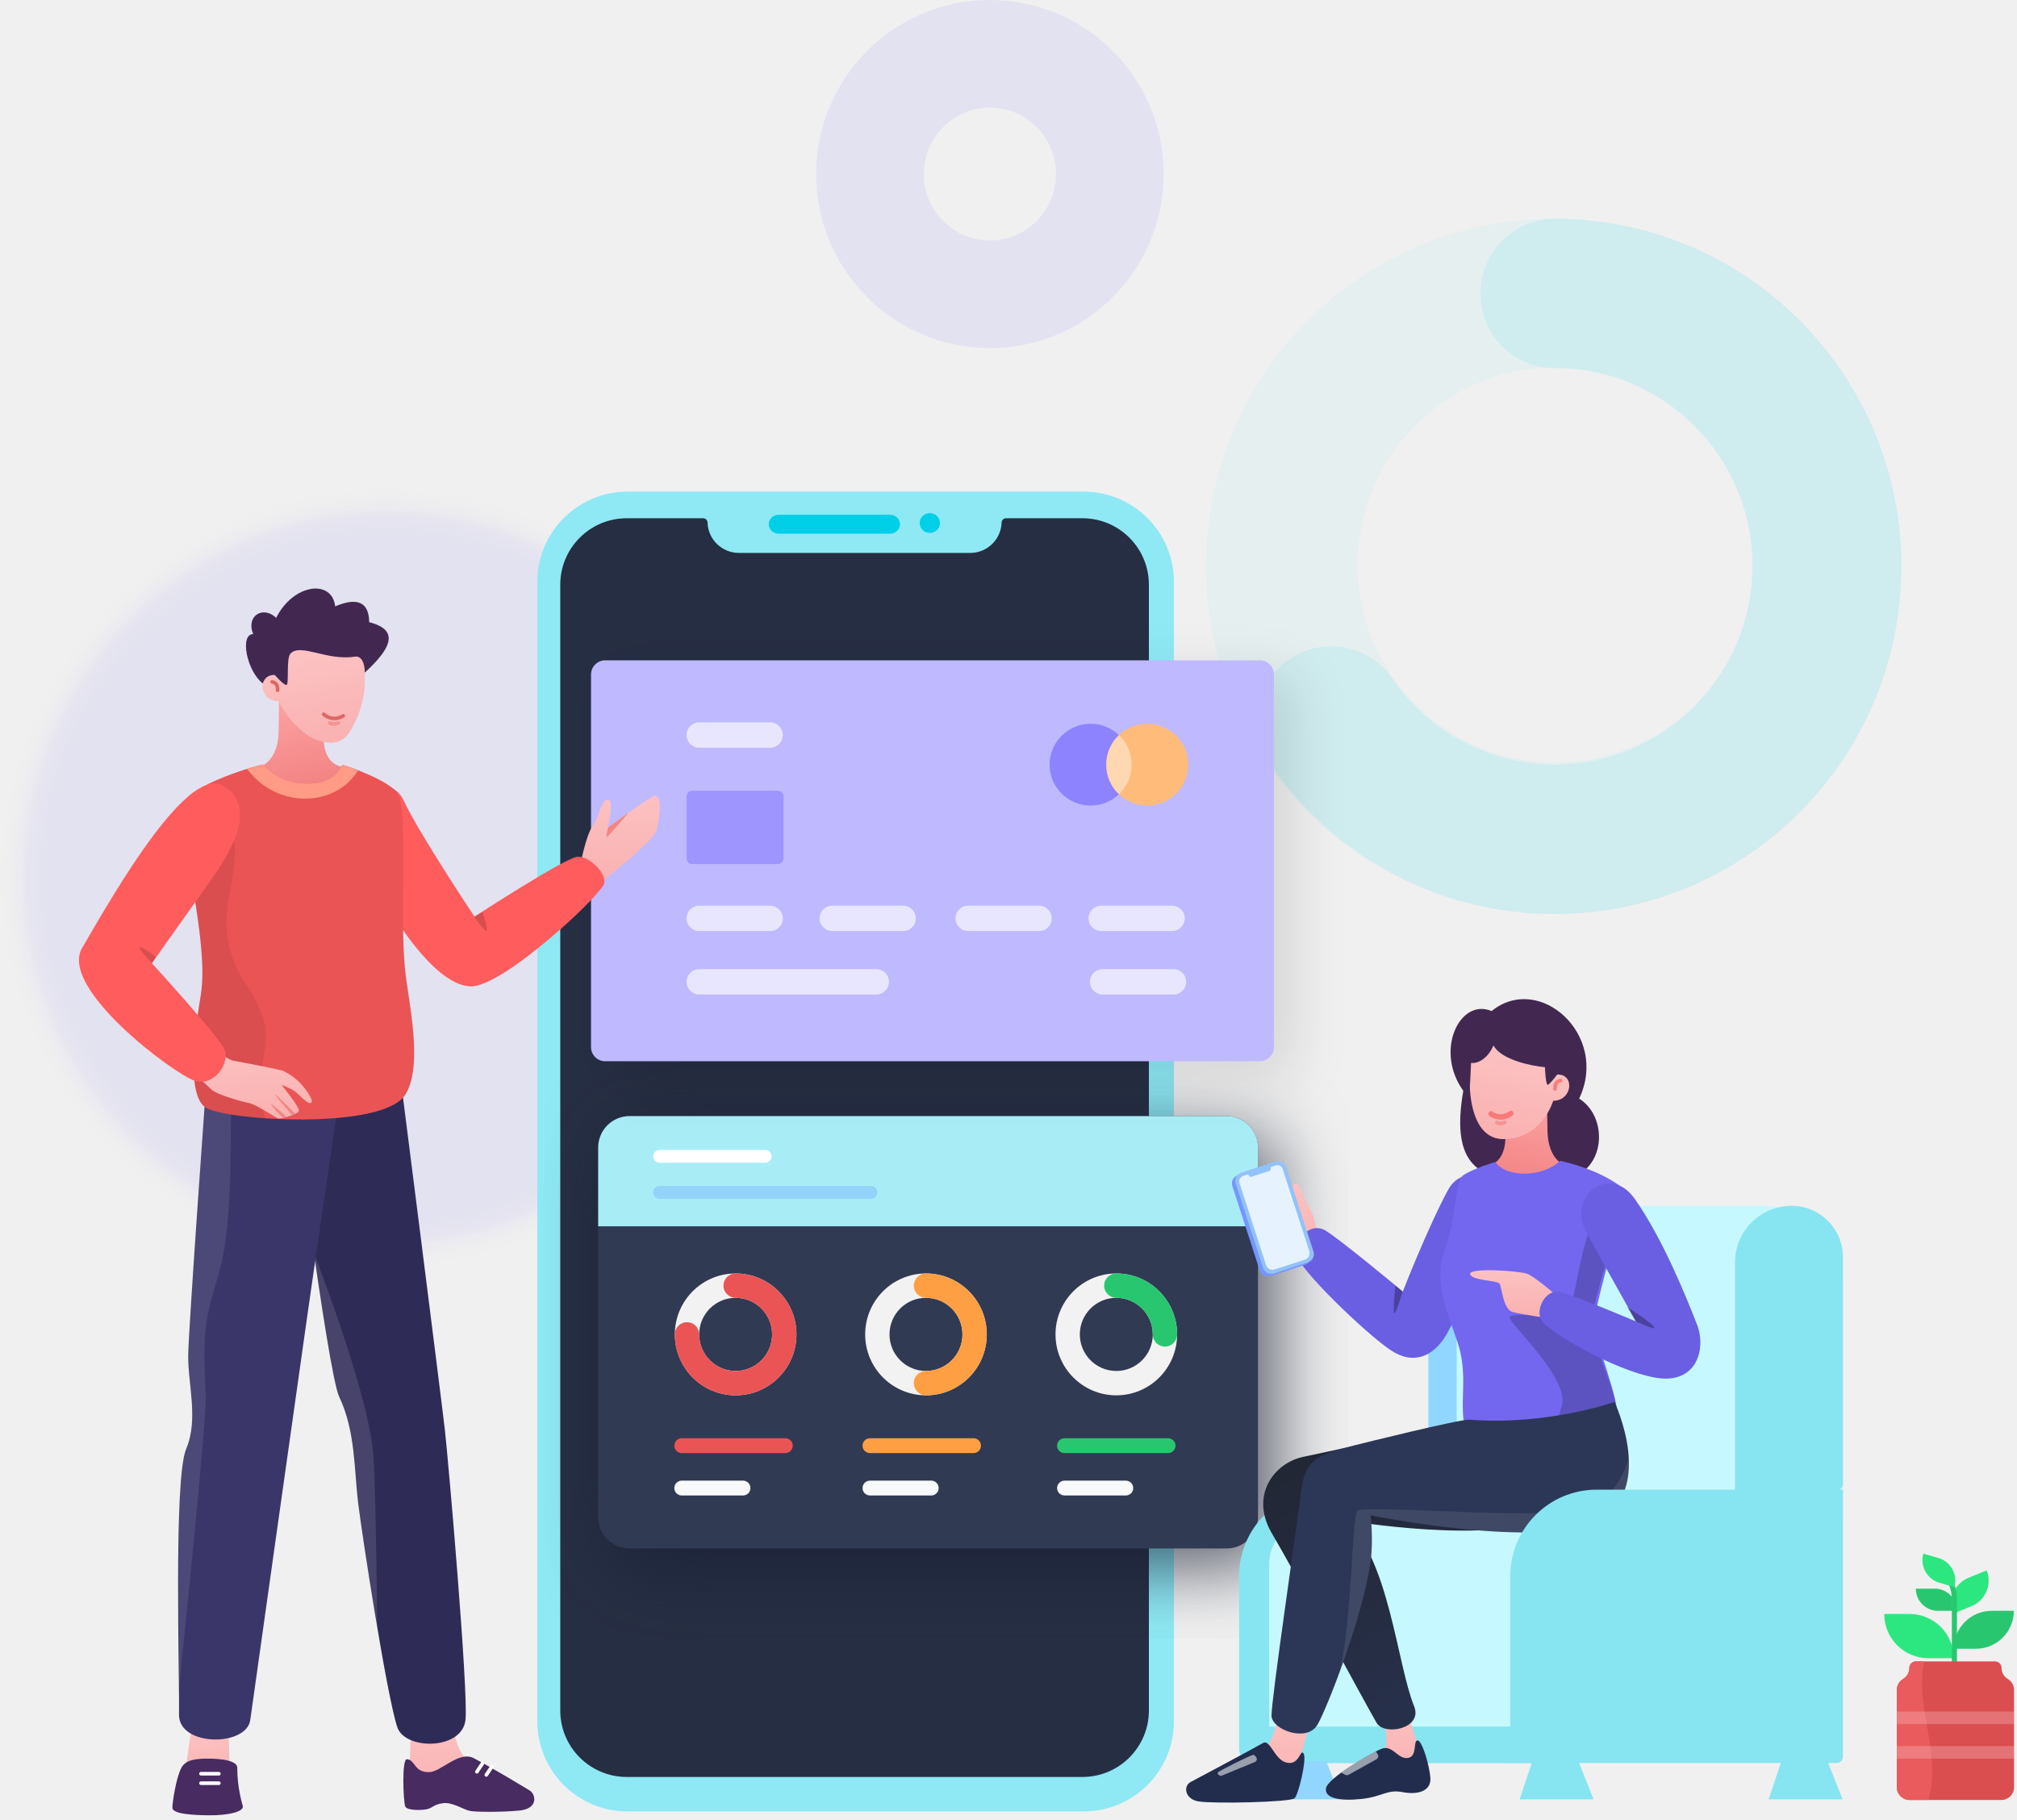
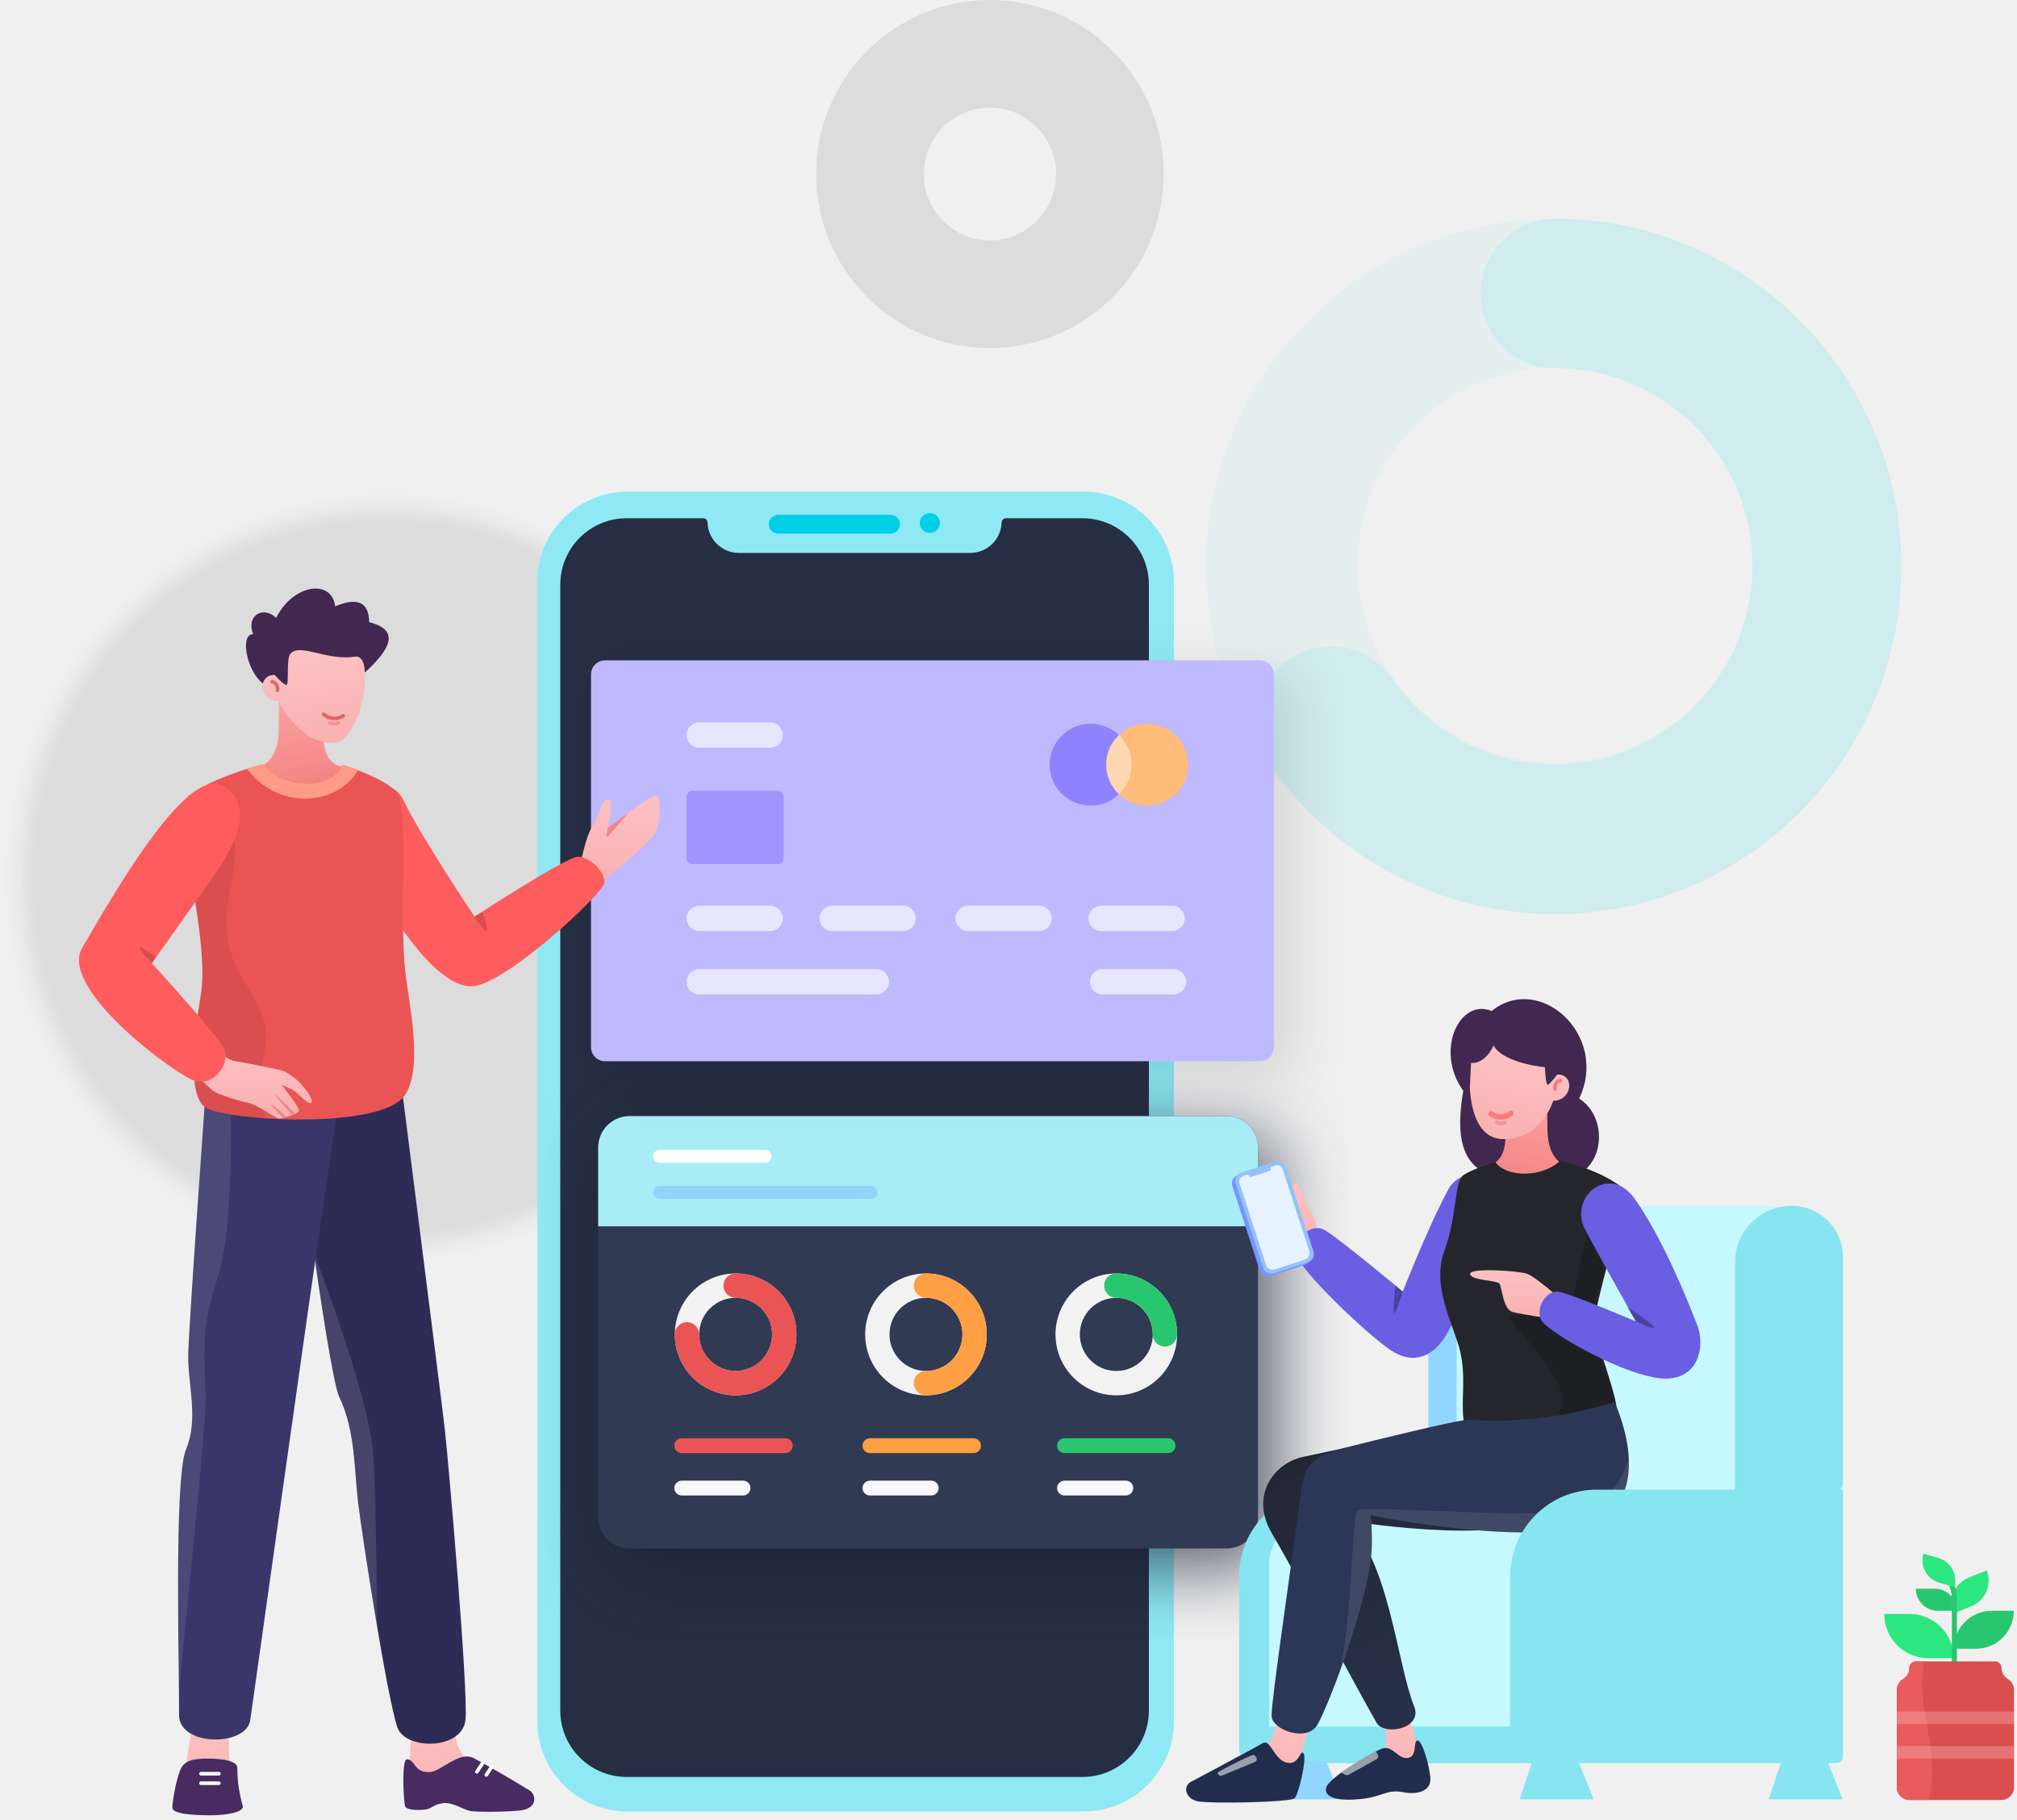
<svg xmlns="http://www.w3.org/2000/svg" width="562" height="507" viewBox="0 0 562 507" fill="none">
  <g id="Illustration">
    <g id="Shape">
      <g id="Oval" opacity="0.1" filter="url(#filter0_f)">
-         <ellipse cx="107.745" cy="244.5" rx="101.745" ry="102.5" fill="#7367F0" />
+         <ellipse cx="107.745" cy="244.5" rx="101.745" ry="102.5" fill="#25262B" />
      </g>
      <path id="Oval_2" opacity="0.05" fill-rule="evenodd" clip-rule="evenodd" d="M336.032 157.826C336.032 104.326 379.404 60.956 432.906 60.956C486.408 60.956 529.78 104.326 529.78 157.826C529.78 211.326 486.408 254.696 432.906 254.696C379.404 254.696 336.032 211.326 336.032 157.826ZM488.389 157.386C488.389 126.988 463.745 102.346 433.347 102.346C402.948 102.346 378.304 126.988 378.304 157.386C378.304 187.784 402.948 212.426 433.347 212.426C463.745 212.426 488.389 187.784 488.389 157.386Z" fill="#00CFE8" />
-       <ellipse id="Oval_3" opacity="0.1" cx="275.822" cy="48.5" rx="33.416" ry="33.5" stroke="#7367F0" stroke-width="30" />
+       <ellipse id="Oval_3" opacity="0.1" cx="275.822" cy="48.5" rx="33.416" ry="33.5" stroke="#25262B" stroke-width="30" />
      <path id="Path" opacity="0.1" d="M433.272 60.956C486.572 60.956 529.78 104.326 529.78 157.826C529.78 211.326 486.572 254.696 433.272 254.696C401.162 254.696 371.688 238.816 353.798 212.796C347.287 203.326 349.657 190.352 359.091 183.817C368.431 177.348 381.193 179.615 387.764 188.849L387.961 189.131C398.182 203.997 414.951 213.032 433.272 213.032C463.647 213.032 488.271 188.315 488.271 157.826C488.271 127.642 464.137 103.116 434.181 102.628L433.272 102.621C421.809 102.621 412.517 93.294 412.517 81.789C412.517 70.283 421.809 60.956 433.272 60.956Z" fill="#00CFE8" />
    </g>
    <g id="Mobile Banking App">
      <g id="Phone3">
        <path id="Rectangle" fill-rule="evenodd" clip-rule="evenodd" d="M149.71 162.137C149.71 148.254 160.964 137 174.847 137H301.957C315.84 137 327.094 148.254 327.094 162.137V479.625C327.094 493.508 315.84 504.762 301.957 504.762H174.847C160.964 504.762 149.71 493.508 149.71 479.625V162.137Z" fill="#8EE9F4" />
        <g id="Group 48">
          <path id="Rectangle_2" fill-rule="evenodd" clip-rule="evenodd" d="M156.107 162.933C156.107 152.703 164.4 144.411 174.629 144.411H195.926C196.585 144.411 197.124 144.935 197.144 145.594V145.594C197.28 150.315 201.147 154.072 205.87 154.072H270.352C275.075 154.072 278.942 150.315 279.079 145.594V145.594C279.098 144.935 279.637 144.411 280.297 144.411H301.593C311.822 144.411 320.115 152.703 320.115 162.933V476.634C320.115 486.863 311.822 495.156 301.593 495.156H174.629C164.4 495.156 156.107 486.863 156.107 476.634V162.933Z" fill="#262E43" />
          <mask id="mask0" mask-type="alpha" maskUnits="userSpaceOnUse" x="156" y="144" width="165" height="352">
            <path id="Rectangle_3" fill-rule="evenodd" clip-rule="evenodd" d="M156.107 162.933C156.107 152.703 164.4 144.411 174.629 144.411H195.926C196.585 144.411 197.124 144.935 197.144 145.594V145.594C197.28 150.315 201.147 154.072 205.87 154.072H270.352C275.075 154.072 278.942 150.315 279.079 145.594V145.594C279.098 144.935 279.637 144.411 280.297 144.411H301.593C311.822 144.411 320.115 152.703 320.115 162.933V476.634C320.115 486.863 311.822 495.156 301.593 495.156H174.629C164.4 495.156 156.107 486.863 156.107 476.634V162.933Z" fill="white" />
          </mask>
          <g mask="url(#mask0)">
            <ellipse id="Oval_4" cx="218.287" cy="357.888" rx="14.067" ry="14.053" fill="#E97EFF" fill-opacity="0.549" />
            <path id="Rectangle_4" fill-rule="evenodd" clip-rule="evenodd" d="M176.086 209.239C176.086 206.692 178.15 204.628 180.697 204.628H296.76C299.307 204.628 301.371 206.692 301.371 209.239V209.239C301.371 211.785 299.307 213.85 296.76 213.85H180.697C178.15 213.85 176.086 211.785 176.086 209.239V209.239Z" fill="#E97EFF" fill-opacity="0.549" />
          </g>
        </g>
        <path id="Path_2" d="M248.017 143.438C249.534 143.438 250.764 144.618 250.764 146.073C250.764 147.496 249.588 148.656 248.118 148.706L248.017 148.708H216.95C215.432 148.708 214.202 147.529 214.202 146.073C214.202 144.65 215.378 143.491 216.849 143.44L216.95 143.438H248.017Z" fill="#00CFE8" />
        <path id="Path_3" d="M259.151 142.999C260.669 142.999 261.899 144.228 261.899 145.744C261.899 147.226 260.723 148.434 259.252 148.487L259.151 148.489H259.007C257.49 148.489 256.26 147.26 256.26 145.744C256.26 144.262 257.436 143.054 258.907 143.001L259.007 142.999H259.151Z" fill="#00CFE8" />
      </g>
      <g id="BoardPieChart">
        <g id="Rectangle_5" filter="url(#filter1_d)">
          <path fill-rule="evenodd" clip-rule="evenodd" d="M166.672 319.757C166.672 314.921 170.592 311 175.429 311H341.763C346.6 311 350.52 314.921 350.52 319.757V422.729C350.52 427.565 346.6 431.486 341.763 431.486H175.429C170.592 431.486 166.672 427.565 166.672 422.729V319.757Z" fill="#313A53" />
        </g>
        <mask id="mask1" mask-type="alpha" maskUnits="userSpaceOnUse" x="166" y="311" width="185" height="121">
          <path id="Rectangle_6" fill-rule="evenodd" clip-rule="evenodd" d="M166.672 319.757C166.672 314.921 170.592 311 175.429 311H341.763C346.6 311 350.52 314.921 350.52 319.757V422.729C350.52 427.565 346.6 431.486 341.763 431.486H175.429C170.592 431.486 166.672 427.565 166.672 422.729V319.757Z" fill="white" />
        </mask>
        <g mask="url(#mask1)">
          <path id="Rectangle_7" fill-rule="evenodd" clip-rule="evenodd" d="M162.547 306.275H355.234V341.712H162.547L162.547 306.275Z" fill="#A8EDF6" />
          <path id="Rectangle_8" opacity="0.366" fill-rule="evenodd" clip-rule="evenodd" d="M181.992 332.262C181.992 331.284 182.785 330.49 183.764 330.49H242.682C243.66 330.49 244.453 331.284 244.453 332.262V332.262C244.453 333.241 243.66 334.034 242.682 334.034H183.764C182.785 334.034 181.992 333.241 181.992 332.262V332.262Z" fill="#6FA3FF" />
          <rect id="Rectangle_9" x="181.992" y="320.45" width="32.998" height="3.544" rx="1.772" fill="white" />
          <rect id="Rectangle_10" x="187.885" y="400.774" width="32.998" height="4.134" rx="2.067" fill="#EA5455" />
          <path id="Rectangle_11" fill-rule="evenodd" clip-rule="evenodd" d="M187.885 414.653C187.885 413.512 188.81 412.586 189.952 412.586H207.031C208.173 412.586 209.098 413.512 209.098 414.653V414.653C209.098 415.795 208.173 416.72 207.031 416.72H189.952C188.81 416.72 187.885 415.795 187.885 414.653V414.653Z" fill="#F8F9FA" />
          <rect id="Rectangle_12" x="240.329" y="400.774" width="32.998" height="4.134" rx="2.067" fill="#FF9F43" />
          <path id="Rectangle_13" fill-rule="evenodd" clip-rule="evenodd" d="M240.329 414.653C240.329 413.512 241.255 412.586 242.396 412.586H259.475C260.617 412.586 261.542 413.512 261.542 414.653V414.653C261.542 415.795 260.617 416.72 259.475 416.72H242.396C241.255 416.72 240.329 415.795 240.329 414.653V414.653Z" fill="#F8F9FA" />
          <rect id="Rectangle_14" x="294.541" y="400.774" width="32.998" height="4.134" rx="2.067" fill="#28C76F" />
          <path id="Rectangle_15" fill-rule="evenodd" clip-rule="evenodd" d="M294.541 414.653C294.541 413.512 295.467 412.586 296.608 412.586H313.687C314.829 412.586 315.754 413.512 315.754 414.653V414.653C315.754 415.795 314.829 416.72 313.687 416.72H296.608C295.467 416.72 294.541 415.795 294.541 414.653V414.653Z" fill="#F8F9FA" />
          <g id="Group 3">
            <path id="Oval_5" fill-rule="evenodd" clip-rule="evenodd" d="M311.04 388.814C320.396 388.814 327.981 381.211 327.981 371.834C327.981 362.456 320.396 354.853 311.04 354.853C301.683 354.853 294.099 362.456 294.099 371.834C294.099 381.211 301.683 388.814 311.04 388.814ZM311.04 382.022C305.426 382.022 300.875 377.46 300.875 371.834C300.875 366.207 305.426 361.645 311.04 361.645C316.654 361.645 321.204 366.207 321.204 371.834C321.204 377.46 316.654 382.022 311.04 382.022Z" fill="#F2F2F2" />
            <path id="Path_4" fill-rule="evenodd" clip-rule="evenodd" d="M327.981 371.834C327.981 362.456 320.396 354.853 311.04 354.853C309.168 354.853 307.651 356.374 307.651 358.249C307.651 360.125 309.168 361.645 311.04 361.645C316.59 361.645 321.101 366.104 321.203 371.642L321.204 371.834C321.204 373.709 322.721 375.23 324.593 375.23C326.464 375.23 327.981 373.709 327.981 371.834Z" fill="#28C76F" />
          </g>
          <g id="Group 4">
            <path id="Oval_6" fill-rule="evenodd" clip-rule="evenodd" d="M258.007 388.814C267.363 388.814 274.948 381.211 274.948 371.834C274.948 362.456 267.363 354.853 258.007 354.853C248.65 354.853 241.065 362.456 241.065 371.834C241.065 381.211 248.65 388.814 258.007 388.814ZM258.007 382.022C252.393 382.022 247.842 377.46 247.842 371.834C247.842 366.207 252.393 361.645 258.007 361.645C263.62 361.645 268.171 366.207 268.171 371.834C268.171 377.46 263.62 382.022 258.007 382.022Z" fill="#F2F2F2" />
            <path id="Path_5" d="M258.006 388.814C267.363 388.814 274.948 381.211 274.948 371.834C274.948 362.456 267.363 354.853 258.006 354.853C256.135 354.853 254.618 356.374 254.618 358.249C254.618 360.125 256.135 361.645 258.006 361.645C263.62 361.645 268.171 366.207 268.171 371.834C268.171 377.396 263.723 381.918 258.197 382.02L258.006 382.022C256.135 382.022 254.618 383.542 254.618 385.418C254.618 387.293 256.135 388.814 258.006 388.814Z" fill="#FF9F43" />
          </g>
          <g id="Group 6">
            <path id="Oval_7" fill-rule="evenodd" clip-rule="evenodd" d="M204.973 388.814C214.33 388.814 221.915 381.211 221.915 371.834C221.915 362.456 214.33 354.853 204.973 354.853C195.617 354.853 188.032 362.456 188.032 371.834C188.032 381.211 195.617 388.814 204.973 388.814ZM204.973 382.022C199.36 382.022 194.809 377.46 194.809 371.834C194.809 366.207 199.36 361.645 204.973 361.645C210.587 361.645 215.138 366.207 215.138 371.834C215.138 377.46 210.587 382.022 204.973 382.022Z" fill="#F2F2F2" />
            <path id="Path_6" fill-rule="evenodd" clip-rule="evenodd" d="M188.032 371.834C188.032 381.211 195.617 388.814 204.973 388.814C214.33 388.814 221.915 381.211 221.915 371.834C221.915 362.456 214.33 354.853 204.973 354.853C203.102 354.853 201.585 356.374 201.585 358.249C201.585 360.125 203.102 361.645 204.973 361.645C210.587 361.645 215.138 366.207 215.138 371.834C215.138 377.46 210.587 382.022 204.973 382.022C199.36 382.022 194.809 377.46 194.809 371.834C194.809 369.958 193.292 368.437 191.42 368.437C189.549 368.437 188.032 369.958 188.032 371.834Z" fill="#EA5455" />
          </g>
        </g>
      </g>
      <g id="VisaCard2">
        <g id="Rectangle_16" filter="url(#filter2_d)">
          <path fill-rule="evenodd" clip-rule="evenodd" d="M168.62 184H351.014C353.192 184 354.958 185.771 354.958 187.955V291.769C354.958 293.953 353.192 295.723 351.014 295.723H168.62C166.442 295.723 164.677 293.953 164.677 291.769V187.955C164.677 185.771 166.442 184 168.62 184Z" fill="#BFB9FF" />
        </g>
        <g id="Group 46">
          <g id="Group 45">
            <g id="Group 43">
              <ellipse id="Oval_8" cx="303.887" cy="213.077" rx="11.437" ry="11.395" fill="#8E83FF" />
              <ellipse id="Oval Copy 10" cx="319.661" cy="213.077" rx="11.437" ry="11.395" fill="#FFBB7A" />
              <path id="Path_7" fill-rule="evenodd" clip-rule="evenodd" d="M311.67 204.925L311.775 204.827C313.961 206.902 315.323 209.831 315.323 213.077C315.323 216.323 313.961 219.252 311.775 221.327C309.587 219.253 308.225 216.323 308.225 213.077C308.225 209.882 309.544 206.994 311.67 204.925L311.775 204.827L311.67 204.925Z" fill="white" fill-opacity="0.416" />
            </g>
            <path id="Rectangle_17" fill-rule="evenodd" clip-rule="evenodd" d="M192.873 220.346H216.732C217.604 220.346 218.31 221.05 218.31 221.918V239.207C218.31 240.075 217.604 240.779 216.732 240.779H192.873C192.002 240.779 191.296 240.075 191.296 239.207V221.918C191.296 221.05 192.002 220.346 192.873 220.346Z" fill="#9F95FF" />
          </g>
          <g id="Group 44">
            <path id="Rectangle_18" fill-rule="evenodd" clip-rule="evenodd" d="M194.845 252.37H214.563C216.524 252.37 218.113 253.953 218.113 255.906C218.113 257.859 216.524 259.443 214.563 259.443H194.845C192.885 259.443 191.296 257.859 191.296 255.906C191.296 253.953 192.885 252.37 194.845 252.37Z" fill="white" fill-opacity="0.647" />
            <path id="Rectangle_19" fill-rule="evenodd" clip-rule="evenodd" d="M194.845 270.052H244.141C246.101 270.052 247.69 271.635 247.69 273.588C247.69 275.541 246.101 277.125 244.141 277.125H194.845C192.885 277.125 191.296 275.541 191.296 273.588C191.296 271.635 192.885 270.052 194.845 270.052Z" fill="white" fill-opacity="0.647" />
            <path id="Rectangle_20" fill-rule="evenodd" clip-rule="evenodd" d="M307.239 270.052H326.957C328.917 270.052 330.506 271.635 330.506 273.588C330.506 275.541 328.917 277.125 326.957 277.125H307.239C305.279 277.125 303.689 275.541 303.689 273.588C303.689 271.635 305.279 270.052 307.239 270.052Z" fill="white" fill-opacity="0.647" />
            <path id="Rectangle_21" fill-rule="evenodd" clip-rule="evenodd" d="M194.845 201.289H214.563C216.524 201.289 218.113 202.872 218.113 204.825C218.113 206.778 216.524 208.362 214.563 208.362H194.845C192.885 208.362 191.296 206.778 191.296 204.825C191.296 202.872 192.885 201.289 194.845 201.289Z" fill="white" fill-opacity="0.647" />
            <path id="Rectangle Copy 38" fill-rule="evenodd" clip-rule="evenodd" d="M231.915 252.37H251.634C253.594 252.37 255.183 253.953 255.183 255.906C255.183 257.859 253.594 259.443 251.634 259.443H231.915C229.955 259.443 228.366 257.859 228.366 255.906C228.366 253.953 229.955 252.37 231.915 252.37Z" fill="white" fill-opacity="0.647" />
            <path id="Rectangle Copy 39" fill-rule="evenodd" clip-rule="evenodd" d="M269.775 252.37H289.493C291.453 252.37 293.042 253.953 293.042 255.906C293.042 257.859 291.453 259.443 289.493 259.443H269.775C267.815 259.443 266.226 257.859 266.226 255.906C266.226 253.953 267.815 252.37 269.775 252.37Z" fill="white" fill-opacity="0.647" />
            <path id="Rectangle Copy 40" fill-rule="evenodd" clip-rule="evenodd" d="M306.845 252.37H326.563C328.524 252.37 330.113 253.953 330.113 255.906C330.113 257.859 328.524 259.443 326.563 259.443H306.845C304.885 259.443 303.296 257.859 303.296 255.906C303.296 253.953 304.885 252.37 306.845 252.37Z" fill="white" fill-opacity="0.647" />
          </g>
        </g>
      </g>
      <g id="Men1.1">
        <g id="LLeg">
          <path id="Path_8" fill-rule="evenodd" clip-rule="evenodd" d="M126.372 479.69C126.372 479.69 126.236 488.374 131.569 491.458C136.901 494.543 145.162 500.274 145.162 500.274L113.735 501.339L114.631 479.612L126.372 479.69Z" fill="url(#paint0_linear)" />
          <path id="Path_9" fill-rule="evenodd" clip-rule="evenodd" d="M113.405 490.205C115.835 490.456 115.304 493.971 119.713 493.8C122.926 493.675 127.937 487.749 132.059 489.944C138.35 493.294 145.727 497.812 147.536 498.887C149.345 499.963 150.06 504.021 144.715 504.519C139.603 504.995 132.704 504.942 130.976 504.627C129.247 504.312 126.041 502.107 123.461 502.459C120.882 502.812 120.588 503.702 119.147 504.095C117.705 504.489 113.354 504.575 112.903 503.36C112.385 501.966 111.866 490.047 113.405 490.205Z" fill="#482B61" />
          <path id="Path_10" fill-rule="evenodd" clip-rule="evenodd" d="M110.969 295.474C110.969 295.474 122.957 389.573 123.959 398.472C124.961 407.371 130.465 470.679 129.712 479.123C128.944 487.723 112.857 487.769 110.699 481.281C107.745 472.4 100.916 428.014 99.787 418.746C98.658 409.477 99.054 398.716 94.516 389.225C91.266 382.43 80.513 297.886 80.513 297.886L110.969 295.474Z" fill="#2F2B57" />
          <path id="Path_11" opacity="0.591" fill-rule="evenodd" clip-rule="evenodd" d="M103.922 404.214L103.965 404.637C104.422 409.552 104.806 425.834 105.116 453.481L104.426 449.352C102.262 436.258 100.34 423.287 99.787 418.746C98.681 409.67 99.038 399.163 94.793 389.82L94.515 389.225C93.085 386.234 90.201 368.185 87.421 348.911L88.294 351.248C97.578 376.216 102.787 393.871 103.922 404.214Z" fill="white" fill-opacity="0.192" />
          <path id="Path 10" d="M134.382 491.454L132.879 493.704" stroke="white" stroke-linecap="round" />
          <path id="Path 10_2" d="M137.007 492.334L135.504 494.584" stroke="white" stroke-linecap="round" />
        </g>
        <g id="RLeg">
          <path id="Path_12" fill-rule="evenodd" clip-rule="evenodd" d="M53.349 481.682L50.536 500.672L64.13 500.604L63.685 481.329L53.349 481.682Z" fill="url(#paint1_linear)" />
          <path id="Path_13" fill-rule="evenodd" clip-rule="evenodd" d="M48.032 503.745C47.986 502.637 49.018 495.451 50.536 492.605C51.638 490.542 54.08 490.058 57.654 490.044C62.264 490.026 66.117 490.723 66.112 492.605C66.096 498.366 67.556 502.796 67.654 503.302C67.943 504.787 63.819 505.896 58.188 505.839C53.578 505.794 48.102 505.473 48.032 503.745Z" fill="#482B61" />
          <path id="Path_14" fill-rule="evenodd" clip-rule="evenodd" d="M95.56 298.563C95.56 298.563 89.327 340.561 85.554 367.134C81.847 393.245 70.868 471.132 69.733 479.285C68.691 486.77 49.68 486.77 49.88 477.705C50.08 468.64 48.32 412.152 51.86 403.789C55.4 395.425 52.318 385.692 52.447 377.567C52.576 369.442 57.667 299.106 57.667 299.106L95.56 298.563Z" fill="#3A3669" />
          <path id="Path_15" opacity="0.462" fill-rule="evenodd" clip-rule="evenodd" d="M61.462 353.024L61.164 354.105C57.556 367.072 56.31 368.241 57.333 388.923L57.343 389.344C57.379 394.547 54.904 421.474 49.919 470.126L49.897 467.101C49.722 447.254 48.991 411.369 51.77 404.014L51.86 403.789C55.4 395.425 52.318 385.692 52.446 377.567C52.576 369.442 57.667 299.106 57.667 299.106L64.17 299.012L64.236 302.234C64.704 327.396 63.779 344.326 61.462 353.024V353.024Z" fill="white" fill-opacity="0.192" />
          <path id="Path 9" d="M56.007 494.256H60.983" stroke="white" stroke-linecap="round" />
          <path id="Path 9_2" d="M56.007 496.894H60.983" stroke="white" stroke-linecap="round" />
        </g>
        <g id="Head">
          <path id="Path_16" fill-rule="evenodd" clip-rule="evenodd" d="M72.242 213.711C72.242 213.711 77.449 212.483 77.63 203.907C77.811 195.331 77.684 192.404 77.684 192.404L90.029 192.196C90.029 192.196 90.154 201.754 90.155 205.21C90.16 214.495 96.597 213.711 96.597 213.711C96.597 213.711 95.259 221.24 84.866 221.827C76.751 222.287 72.242 213.711 72.242 213.711Z" fill="url(#paint2_linear)" />
          <g id="Head1">
            <path id="Path_17" fill-rule="evenodd" clip-rule="evenodd" d="M76.552 188.069C71.435 187.87 72.269 195.399 77.585 195.389C77.585 195.389 83.297 206.933 92.265 206.963C96.585 206.977 97.996 203.11 99.291 200.395C100.586 197.68 101.536 193.619 101.615 191.132C101.7 188.481 101.711 179.77 101.711 179.77L76.352 179.759L76.552 188.069Z" fill="url(#paint3_linear)" />
            <path id="Path_18" d="M91.906 201.462C92.673 201.885 93.585 201.781 94.292 201.462" stroke="#F49494" stroke-linecap="round" />
            <path id="Path 8" d="M77.349 192.367C77.401 191.159 77.035 190.2 75.81 190.008" stroke="#DE6767" stroke-linecap="round" />
            <path id="Path_19" fill-rule="evenodd" clip-rule="evenodd" d="M76.551 188.069C76.551 188.069 78.904 190.799 79.774 190.874C80.645 190.949 79.653 183.487 80.934 182.128C83.75 179.14 91.107 184.216 98.844 182.976C101.71 182.517 101.659 187.415 101.659 187.415C108.892 180.786 111.514 175.557 102.871 173.373C102.802 167.763 99.591 166.355 93.382 168.957C92.552 161.378 81.824 162.522 76.941 172.164C73.407 168.707 68.439 171.498 70.547 176.699C66.741 176.699 68.724 186.925 73.21 190.439C73.745 188.904 74.723 188.069 76.551 188.069Z" fill="#422851" />
            <path id="Path_20" d="M90.171 199.031C90.171 199.031 92.607 201.335 95.666 199.459" stroke="#DE6767" stroke-linecap="round" />
          </g>
        </g>
        <g id="LArm">
          <g id="Group 3_2">
            <path id="Path_21" fill-rule="evenodd" clip-rule="evenodd" d="M161.671 241.247C161.671 241.247 163.135 233.107 165.072 230.255C167.01 227.403 167.574 222.61 169.402 222.786C171.23 222.963 169.399 230.614 169.399 230.614C169.399 230.614 177.923 224.219 181.79 222.015C185.319 220.006 183.383 230.404 182.831 231.729C181.518 234.885 166.322 246.793 166.322 246.793C166.322 246.793 162.003 241.971 161.671 241.247Z" fill="url(#paint4_linear)" />
            <path id="Path_22" fill-rule="evenodd" clip-rule="evenodd" d="M169.4 230.614C169.4 230.614 168.77 233.231 169.084 233.231C169.399 233.231 175.184 226.405 175.184 226.405L169.4 230.614Z" fill="#F28585" />
          </g>
          <path id="Path_23" fill-rule="evenodd" clip-rule="evenodd" d="M112.464 223.029C116.632 232.068 132.22 255.423 132.22 255.423C132.22 255.423 157.765 238.768 161.016 238.734C164.266 238.699 168.68 243.012 168.402 245.989C168.125 248.966 140.156 275.074 131.186 274.854C117.238 274.512 99.747 238.241 97.951 233.393C93.141 220.407 108.398 214.213 112.464 223.029Z" fill="#FF5C5D" />
          <path id="Path 5" fill-rule="evenodd" clip-rule="evenodd" d="M132.128 255.406C132.128 255.406 135.078 259.727 135.606 259.444C136.135 259.16 134.447 254.161 134.447 254.161L132.128 255.406Z" fill="black" fill-opacity="0.16" />
        </g>
        <g id="Body">
          <path id="Path_24" fill-rule="evenodd" clip-rule="evenodd" d="M50.768 224.475C49.459 230.751 58.422 262.381 55.956 277.178C54.006 288.882 52.144 304.996 57.199 308.573C62.345 312.216 106.644 315.108 112.959 304.996C117.968 296.973 113.867 279.182 112.959 271.066C111.147 254.875 113.883 226.894 110.809 221.171C108.902 217.621 95.902 213.043 95.413 213.185C94.925 213.327 93.777 218.357 85.557 218.357C77.337 218.357 73.707 213.185 73.265 213.043C72.823 212.901 51.952 218.798 50.768 224.475Z" fill="#EA5455" />
          <path id="Path_25" fill-rule="evenodd" clip-rule="evenodd" d="M73.244 213.041L73.265 213.043C73.707 213.185 77.337 218.357 85.557 218.357C93.777 218.357 94.925 213.327 95.413 213.185C95.59 213.134 97.396 213.697 99.722 214.606L99.712 214.713C93.836 224.579 77.677 225.795 69.04 214.507L68.845 214.246L69.808 213.947C71.573 213.411 72.835 213.088 73.178 213.045L73.244 213.041Z" fill="#FF9B86" />
          <path id="Path_26" fill-rule="evenodd" clip-rule="evenodd" d="M50.796 228.834L51.52 228.935C59.204 230.034 63.71 231.773 65.039 234.152C65.911 235.712 65.506 240.991 63.823 249.988L63.644 250.932C62.083 259.088 63.868 267.524 68.58 274.33L68.845 274.707C70.439 276.936 71.908 279.872 73.252 283.514C76.372 291.962 69.737 299.081 73.939 311.649L73.081 311.586C65.27 310.988 58.953 309.815 57.199 308.573C52.144 304.996 54.006 288.882 55.956 277.179C58.054 264.588 51.878 239.811 50.796 228.834Z" fill="black" fill-opacity="0.067" />
        </g>
        <g id="Rarm">
          <g id="Group 2">
            <path id="Path_27" fill-rule="evenodd" clip-rule="evenodd" d="M59.774 291.701C59.774 291.701 62.723 295.18 65.24 295.613C67.757 296.046 78.291 298.106 78.934 298.411C79.542 298.7 81.62 299.794 83.397 301.549C84.937 303.07 87.6 306.677 86.707 307.297C85.752 307.961 83.175 304.708 81.882 303.904C80.526 303.061 78.442 302.314 78.442 302.314C78.442 302.314 83.597 308.533 83.269 309.619C83.03 310.412 78.646 311.767 77.709 311.665C76.772 311.563 71.607 307.782 69.285 307.341C67.675 307.037 60.466 305.084 58.946 303.618C57.425 302.151 54.006 299.174 54.006 299.174L59.774 291.701Z" fill="url(#paint5_linear)" />
            <path id="Path_28" fill-rule="evenodd" clip-rule="evenodd" d="M82.275 310.34C82.275 310.34 76.88 304.905 76.655 304.997C76.43 305.09 81.356 310.719 81.356 310.719L82.275 310.34Z" fill="#F28585" />
            <path id="Path_29" fill-rule="evenodd" clip-rule="evenodd" d="M79.871 311.233C79.871 311.233 75.829 307.53 75.565 307.709C75.301 307.887 78.802 311.535 78.802 311.535L79.871 311.233Z" fill="#F28585" />
          </g>
          <path id="Path_30" fill-rule="evenodd" clip-rule="evenodd" d="M62.706 219.232C71.036 225.093 65.471 235.748 58.56 245.521C52.105 254.65 42.321 268.401 42.321 268.401C42.321 268.401 60.718 288.554 62.496 292.282C64.273 296.011 59.734 303.014 54.093 301.101C48.45 299.189 16.343 275.404 22.872 264.164C32.845 246.995 52.868 212.309 62.706 219.232Z" fill="#FF5C5D" />
          <path id="Path 6" fill-rule="evenodd" clip-rule="evenodd" d="M42.321 268.401C42.321 268.401 38.546 264.407 38.898 263.945C39.251 263.482 43.506 266.747 43.506 266.747L42.321 268.401Z" fill="black" fill-opacity="0.16" />
        </g>
      </g>
      <g id="Group 7">
        <path id="Rectangle_22" fill-rule="evenodd" clip-rule="evenodd" d="M345.257 439.204C345.257 425.888 356.052 415.093 369.368 415.093L437.966 415.093V487.26C437.966 489.469 436.175 491.26 433.966 491.26H349.257C347.048 491.26 345.257 489.469 345.257 487.26L345.257 439.204Z" fill="#86E5F0" />
        <path id="Rectangle_23" fill-rule="evenodd" clip-rule="evenodd" d="M353.633 476.224L421.269 476.224V491.26H353.633L353.633 476.224Z" fill="#86E5F0" />
        <path id="Path_31" fill-rule="evenodd" clip-rule="evenodd" d="M439.769 490.715L444.035 501.401H423.41L426.984 490.715H439.769Z" fill="#86E5F0" />
        <path id="Path_32" fill-rule="evenodd" clip-rule="evenodd" d="M369.497 490.715L373.764 501.401H353.139L356.713 490.715H369.497Z" fill="#91D6FF" />
        <path id="Path_33" fill-rule="evenodd" clip-rule="evenodd" d="M509.161 490.715L513.428 501.401H492.803L496.377 490.715H509.161Z" fill="#86E5F0" />
        <path id="Rectangle_24" fill-rule="evenodd" clip-rule="evenodd" d="M397.97 360.481C397.97 347.368 408.449 336.659 421.558 336.375L438.492 336.008V422.277H397.97L397.97 360.481Z" fill="#91D6FF" />
        <path id="Rectangle_25" fill-rule="evenodd" clip-rule="evenodd" d="M405.875 360.119C405.875 346.803 416.67 336.008 429.986 336.008H491.667C503.729 336.008 513.507 345.786 513.507 357.848V422.288C513.507 423.253 512.725 424.035 511.76 424.035H405.875L405.875 360.119Z" fill="#C6F9FF" />
        <path id="Rectangle_26" fill-rule="evenodd" clip-rule="evenodd" d="M483.427 351.792C483.427 343.074 490.493 336.008 499.21 336.008V336.008C507.106 336.008 513.507 342.409 513.507 350.305V413.499C513.507 414.464 512.725 415.246 511.76 415.246H483.427V351.792Z" fill="#86E5F0" />
        <path id="Rectangle_27" fill-rule="evenodd" clip-rule="evenodd" d="M353.633 435.799C353.633 428.84 359.274 423.199 366.233 423.199H433.69V481.124H353.633V435.799Z" fill="#C6F9FF" />
        <g id="Wom1.4">
          <g id="Head_2">
            <path id="Path_34" fill-rule="evenodd" clip-rule="evenodd" d="M436.719 328.514C447.465 326.01 448.172 311.252 440.003 306.133C448.428 288.461 428.945 270.915 415.599 281.736C406.85 277.989 399.579 292.611 407.72 303.968C404.307 323.468 411.254 328.509 423.777 328.723L436.719 328.514Z" fill="#422851" />
            <path id="Path_35" fill-rule="evenodd" clip-rule="evenodd" d="M436.585 324.989C436.585 324.989 431.358 323.762 431.176 315.192C430.995 306.622 431.122 303.696 431.122 303.696L419.608 303.488C419.608 303.488 419.483 313.039 419.481 316.494C419.476 325.773 413.015 324.989 413.015 324.989C413.015 324.989 414.358 332.513 424.791 333.1C432.937 333.559 436.585 324.989 436.585 324.989Z" fill="url(#paint6_linear)" />
            <path id="Path_36" fill-rule="evenodd" clip-rule="evenodd" d="M433.807 299.417C438.944 299.218 438.106 306.741 432.77 306.731C432.77 306.731 429.671 317.419 418.912 317.419C410.173 317.419 409.605 304.962 409.526 302.477C409.44 299.828 409.43 291.123 409.43 291.123L434.007 291.112L433.807 299.417Z" fill="url(#paint7_linear)" />
            <path id="Path_37" d="M420.985 310.239C420.985 310.239 418.423 312.41 415.454 310.377" stroke="#F77B7B" stroke-width="1.5" stroke-linecap="round" />
            <path id="Path_38" d="M419.294 312.753C418.497 313.121 417.729 313.148 417.044 312.781" stroke="#F49494" stroke-linecap="round" />
            <path id="Path 8_2" d="M433.284 303.463C433.231 302.256 433.599 301.297 434.829 301.105" stroke="#F77B7B" stroke-linecap="round" />
            <path id="Path_39" fill-rule="evenodd" clip-rule="evenodd" d="M434.62 298.487C434.62 298.487 431.805 302.267 431.234 302.287C430.664 302.307 430.464 297.371 430.464 297.371C427.011 297.107 418.271 295.366 416.128 291.309C414.63 294.888 411.766 296.478 409.884 296.173L409.527 303.778L408.649 288.489H435.309L434.62 298.487Z" fill="#422851" />
          </g>
          <g id="LLeg_2">
            <path id="Path_40" fill-rule="evenodd" clip-rule="evenodd" d="M383.979 476.119C383.979 476.119 388.587 485.431 384.809 488.365C381.026 491.3 371.033 496.801 371.033 496.801L397.508 495.136L391.623 474.826L383.979 476.119Z" fill="url(#paint8_linear)" />
            <path id="Path_41" fill-rule="evenodd" clip-rule="evenodd" d="M394.947 484.981C393.64 485.134 395.035 489.535 392.207 489.87C389.383 490.204 388.011 486.034 384.808 487.356C381.604 488.678 369.92 495.513 369.46 498.307C368.994 501.1 373.347 501.922 379.317 501.291C385.287 500.66 386.387 498.535 390.869 499.391C395.345 500.247 398.699 498.883 398.551 495.61C398.403 492.338 396.253 484.828 394.947 484.981Z" fill="#222D4E" />
            <path id="Path 14" fill-rule="evenodd" clip-rule="evenodd" d="M383.346 488.034L383.856 488.799C384.18 489.285 384.021 489.943 383.511 490.227L375.781 494.543C375.491 494.706 375.138 494.713 374.841 494.562L373.672 493.968C375.597 492.573 377.172 491.524 378.912 490.495C380.248 489.704 381.727 488.889 383.346 488.034Z" fill="white" fill-opacity="0.541" />
            <path id="Path_42" fill-rule="evenodd" clip-rule="evenodd" d="M423.859 394.043C415.844 394.402 371.235 404.274 363.13 405.951C355.026 407.628 348.174 416.704 354.354 427.213C361.295 439.01 379.205 472.514 383.554 480.066C385.706 483.805 396.564 481.709 394.014 475.434C389.259 463.738 387.051 434.356 374.929 423.643C374.929 423.643 415.695 430.742 433.304 422.61C446.102 416.699 443.207 393.178 423.859 394.043Z" fill="url(#paint9_linear)" />
          </g>
          <g id="LArm_2">
            <path id="Path_43" fill-rule="evenodd" clip-rule="evenodd" d="M367.069 346.62C367.069 346.62 367.159 340.095 364.878 336.684C362.597 333.274 362.506 329.652 360.78 329.77C359.053 329.889 360.763 338.309 360.763 338.309C360.763 338.309 358.572 337.471 356.999 336.412C355.425 335.353 350.653 330.131 349.538 331.057C347.647 332.633 350.693 341.527 352.351 343.305C354.015 345.083 363.106 350.932 363.106 350.932L367.069 346.62Z" fill="url(#paint10_linear)" />
            <path id="Path_44" fill-rule="evenodd" clip-rule="evenodd" d="M416.324 342.71C412.596 351.363 405.769 367.258 402.955 372C399.428 377.939 393.866 380.556 387.354 376.149C380.512 371.519 361.671 353.46 361.119 349.369C360.572 345.279 365.183 340.37 369.355 342.912C373.528 345.453 390.866 359.89 390.866 359.89C390.866 359.89 397.863 341.943 403.492 331.546C408.366 322.551 421.999 329.556 416.324 342.71Z" fill="#6A5EE3" />
            <path id="Path_45" fill-rule="evenodd" clip-rule="evenodd" d="M390.793 359.899C390.793 359.899 388.914 366.277 388.474 365.908C388.035 365.538 388.81 358.232 388.81 358.232L390.793 359.899Z" fill="black" fill-opacity="0.303" />
          </g>
          <g id="PhoneMini4">
            <g id="Group 3_3">
              <path id="Rectangle_28" d="M343.366 330.492C342.956 329.231 343.646 327.877 344.907 327.468L354.376 324.391C355.637 323.981 356.991 324.671 357.4 325.932L365.043 349.452C365.452 350.713 364.762 352.067 363.502 352.477L354.032 355.553C352.772 355.963 351.418 355.273 351.008 354.013L343.366 330.492Z" fill="#7596FF" />
              <rect id="Rectangle_29" x="343.561" y="327.497" width="14.757" height="29.531" rx="2.4" transform="rotate(-18 343.561 327.497)" fill="#93C2F9" />
              <path id="Rectangle_30" d="M346.395 327.685L347.46 327.339C347.677 327.268 347.908 327.366 348.012 327.56L348.045 327.637C348.124 327.881 348.387 328.015 348.63 327.936L353.763 326.268C353.98 326.198 354.109 325.983 354.08 325.764L354.061 325.683C353.982 325.438 354.115 325.176 354.359 325.097L355.418 324.753C356.205 324.497 357.047 324.894 357.36 325.645L357.406 325.767V325.767L364.806 348.613C365.128 349.611 364.582 350.681 363.587 351.006L355.166 353.742C354.213 354.053 353.193 353.567 352.822 352.652L352.776 352.524C352.775 352.524 352.775 352.523 352.777 352.522L345.378 329.681C345.108 328.849 345.563 327.955 346.395 327.685Z" fill="#E6F3FF" />
            </g>
          </g>
          <g id="Body_2">
-             <path id="Path_46" fill-rule="evenodd" clip-rule="evenodd" d="M453.585 332.284C453.585 332.284 444.6 362.387 444.334 368.085C444.068 373.784 451.683 390.533 450.386 394.766C447.397 404.548 409.233 408.761 407.775 395.601C407.095 389.463 408.51 383.955 406.879 376.723C405.254 369.492 398.723 358.745 402.428 348.642C406.132 338.538 405.139 329.191 407.789 327.424C410.439 325.657 416.632 323.781 416.632 323.781C419.644 328.216 429.812 328.151 434.664 323.468C434.664 323.468 446.718 325.808 453.585 332.284Z" fill="#7367F0" />
+             <path id="Path_46" fill-rule="evenodd" clip-rule="evenodd" d="M453.585 332.284C453.585 332.284 444.6 362.387 444.334 368.085C444.068 373.784 451.683 390.533 450.386 394.766C447.397 404.548 409.233 408.761 407.775 395.601C407.095 389.463 408.51 383.955 406.879 376.723C405.254 369.492 398.723 358.745 402.428 348.642C406.132 338.538 405.139 329.191 407.789 327.424C410.439 325.657 416.632 323.781 416.632 323.781C419.644 328.216 429.812 328.151 434.664 323.468C434.664 323.468 446.718 325.808 453.585 332.284Z" fill="#25262B" />
            <path id="Path_47" fill-rule="evenodd" clip-rule="evenodd" d="M445.534 337.16C439.545 346.67 439.563 363.228 436.346 365.396C433.13 367.565 420.61 365.437 420.61 367.154C420.61 368.871 437.911 384.61 435.071 392.133C433.584 396.073 433.987 399.597 436.281 402.707L437.03 402.543C443.847 401.002 449.327 398.234 450.386 394.766C451.683 390.533 443.19 373.784 443.456 368.085C443.682 363.248 450.823 340.826 452.977 334.159C451.223 331.064 448.743 332.064 445.534 337.16Z" fill="black" fill-opacity="0.199" />
          </g>
          <g id="RArm">
            <path id="Path_48" fill-rule="evenodd" clip-rule="evenodd" d="M435.32 362.39C435.32 362.39 427.752 355.688 425.436 354.911C423.119 354.133 409.551 353.199 409.637 354.956C409.734 356.839 417.021 356.73 417.776 357.657C418.531 358.583 418.703 364.914 421.557 365.624C424.406 366.335 432.946 367.561 432.946 367.561L435.32 362.39Z" fill="url(#paint11_linear)" />
            <path id="Path_49" fill-rule="evenodd" clip-rule="evenodd" d="M455.454 334.014C463.427 345.273 470.234 362.424 472.847 369.111C475.46 375.798 472.824 385.883 461.335 383.903C449.865 381.928 431.617 371.198 429.598 368.068C427.579 364.938 430.646 359.242 434.509 359.987C438.087 360.677 455.838 368.229 455.838 368.229C455.838 368.229 444.418 347.976 441.63 342.546C436.972 333.479 448.431 324.093 455.454 334.014Z" fill="#6A5EE3" />
            <path id="Path_50" fill-rule="evenodd" clip-rule="evenodd" d="M455.658 368.091C455.658 368.091 461.639 371.064 460.91 369.817C460.18 368.57 453.376 364.189 453.376 364.189L455.658 368.091Z" fill="black" fill-opacity="0.303" />
          </g>
          <g id="RLeg_2">
            <path id="Path_51" fill-rule="evenodd" clip-rule="evenodd" d="M356.139 476.493C356.139 476.493 356.278 487.453 347.252 491.551C338.231 495.648 331.804 495.402 332.622 498.57C333.44 501.737 356.92 501.609 359.112 499.132C360.981 497.024 365.045 477.399 366.164 478.9L356.139 476.493Z" fill="url(#paint12_linear)" />
            <path id="Path_52" fill-rule="evenodd" clip-rule="evenodd" d="M363.281 488.761C362.273 486.813 362.209 492.295 358.234 491.087C355.007 490.106 353.904 484.495 351.865 485.724C349.827 486.953 331.88 496.482 331.778 496.539C329.568 497.73 330.186 501.338 333.918 501.968C338.065 502.667 359.551 502.196 360.704 501.09C361.857 499.984 364.089 490.324 363.281 488.761Z" fill="#222D4E" />
            <path id="Path 14_2" fill-rule="evenodd" clip-rule="evenodd" d="M349.211 489.001C349.534 489.001 349.844 489.375 350.079 489.765C350.358 490.228 350.106 490.8 349.607 491.006L340.52 494.75C340.179 494.89 339.78 494.84 339.543 494.558C339.366 494.346 339.217 494.097 339.301 493.923C339.476 493.557 348.534 489.001 349.211 489.001Z" fill="white" fill-opacity="0.541" />
            <path id="Path_53" fill-rule="evenodd" clip-rule="evenodd" d="M449.852 390.655C449.852 390.655 461.504 415.278 445.129 423.733C429.293 431.91 381.884 422.239 381.884 422.239C381.884 422.239 382.731 429.064 381.884 435.15C379.672 451.047 369.149 477.532 366.923 480.86C363.844 485.462 354.465 481.991 354.289 478.159C354.112 474.327 361.359 425.387 362.461 416.054C363.557 406.721 367.018 405.365 377.127 402.814C379.45 402.228 406.914 395.398 409.43 395.597C431.048 397.308 449.852 390.655 449.852 390.655Z" fill="#2C3757" />
            <path id="Path_54" opacity="0.462" fill-rule="evenodd" clip-rule="evenodd" d="M437.078 421.192C421.4 422.95 379.892 419.326 378.225 420.973C376.633 422.545 376.899 449.892 373.328 465.721L373.871 464.226C377.229 454.895 380.716 443.546 381.884 435.15C382.731 429.063 381.884 422.239 381.884 422.239L383.796 422.609C392.807 424.303 431.193 430.929 445.129 423.733C452.68 419.834 455.761 413.357 454.373 404.302C451.982 414.537 446.217 420.167 437.078 421.192Z" fill="white" fill-opacity="0.192" />
          </g>
        </g>
        <path id="Rectangle_31" fill-rule="evenodd" clip-rule="evenodd" d="M420.798 439.204C420.798 425.888 431.593 415.093 444.909 415.093L513.507 415.093V489.512C513.507 490.477 512.725 491.26 511.76 491.26H420.798L420.798 439.204Z" fill="#86E5F0" />
      </g>
      <g id="Group 80">
        <path id="Rectangle_32" d="M525.002 449.738H532.049C538.86 449.738 544.382 455.26 544.382 462.071V462.071H537.335C530.524 462.071 525.002 456.55 525.002 449.738V449.738Z" fill="#2CE780" />
        <path id="Rectangle_33" d="M533.812 442.69H539.097C542.502 442.69 545.263 445.451 545.263 448.857V448.857H539.978C536.572 448.857 533.812 446.096 533.812 442.69V442.69Z" fill="#28C76F" />
        <path id="Rectangle_34" d="M561.119 448.857H554.953C549.115 448.857 544.382 453.59 544.382 459.428V459.428H550.548C556.386 459.428 561.119 454.695 561.119 448.857V448.857Z" fill="#28C76F" />
        <path id="Rectangle_35" fill-rule="evenodd" clip-rule="evenodd" d="M553.551 437.592L548.535 439.628C544.618 441.218 542.726 445.676 544.303 449.598V449.598L549.319 447.561C553.235 445.971 555.127 441.513 553.551 437.592V437.592Z" fill="#2CE780" />
        <path id="Path_55" fill-rule="evenodd" clip-rule="evenodd" d="M540.651 436.524C543.407 438.271 545.155 441.594 545.258 445.242L545.263 445.585V471.762H543.849V445.585C543.849 442.516 542.461 439.686 540.213 438.134L539.978 437.978L540.651 436.524Z" fill="#28C76F" />
        <g id="Group 84">
          <path id="Rectangle_36" fill-rule="evenodd" clip-rule="evenodd" d="M533.863 462.952H555.838C556.865 462.952 557.697 463.767 557.697 464.773V464.825C557.697 465.937 558.237 466.982 559.152 467.641L559.721 468.051C560.636 468.71 561.176 469.755 561.176 470.867V498.077C561.176 500.008 559.578 501.573 557.608 501.573H532.094C530.123 501.573 528.525 500.008 528.525 498.077V470.867C528.525 469.755 529.066 468.71 529.98 468.051L530.55 467.641C531.403 467.026 531.931 466.074 531.997 465.046L532.005 464.773C532.005 463.767 532.837 462.952 533.863 462.952Z" fill="#DA4E4F" />
          <mask id="mask2" mask-type="alpha" maskUnits="userSpaceOnUse" x="528" y="462" width="34" height="40">
            <path id="Rectangle_37" fill-rule="evenodd" clip-rule="evenodd" d="M533.863 462.952H555.838C556.865 462.952 557.697 463.767 557.697 464.773V464.825C557.697 465.937 558.237 466.982 559.152 467.641L559.721 468.051C560.636 468.71 561.176 469.755 561.176 470.867V498.077C561.176 500.008 559.578 501.573 557.608 501.573H532.094C530.123 501.573 528.525 500.008 528.525 498.077V470.867C528.525 469.755 529.066 468.71 529.98 468.051L530.55 467.641C531.403 467.026 531.931 466.074 531.997 465.046L532.005 464.773C532.005 463.767 532.837 462.952 533.863 462.952Z" fill="white" />
          </mask>
          <g mask="url(#mask2)">
            <path id="Rectangle_38" fill-rule="evenodd" clip-rule="evenodd" d="M527.633 461.205H536.554C532.617 476.222 542.205 488.676 536.554 504.019H527.633V461.205Z" fill="#E95B5C" />
            <rect id="Rectangle_39" x="528.525" y="486.544" width="32.651" height="3.495" fill="#FFDFE2" fill-opacity="0.258" />
            <rect id="Rectangle_40" x="528.525" y="476.932" width="32.651" height="3.495" fill="#FFDFE2" fill-opacity="0.258" />
          </g>
        </g>
        <path id="Rectangle_41" fill-rule="evenodd" clip-rule="evenodd" d="M535.899 432.926L540.054 434.123C543.536 435.126 545.549 438.758 544.555 442.242V442.242L540.4 441.044C536.918 440.041 534.905 436.41 535.899 432.926V432.926Z" fill="#2CE780" />
      </g>
    </g>
  </g>
  <defs>
    <filter id="filter0_f" x="0.563" y="136.563" width="214.362" height="215.873" filterUnits="userSpaceOnUse" color-interpolation-filters="sRGB">
      <feFlood flood-opacity="0" result="BackgroundImageFix" />
      <feBlend mode="normal" in="SourceGraphic" in2="BackgroundImageFix" result="shape" />
      <feGaussianBlur stdDeviation="2.718" result="effect1_foregroundBlur" />
    </filter>
    <filter id="filter1_d" x="151.672" y="296" width="223.848" height="160.486" filterUnits="userSpaceOnUse" color-interpolation-filters="sRGB">
      <feFlood flood-opacity="0" result="BackgroundImageFix" />
      <feColorMatrix in="SourceAlpha" type="matrix" values="0 0 0 0 0 0 0 0 0 0 0 0 0 0 0 0 0 0 127 0" />
      <feOffset dx="5" dy="5" />
      <feGaussianBlur stdDeviation="10" />
      <feColorMatrix type="matrix" values="0 0 0 0 0.086 0 0 0 0 0.114 0 0 0 0 0.192 0 0 0 0.7 0" />
      <feBlend mode="normal" in2="BackgroundImageFix" result="effect1_dropShadow" />
      <feBlend mode="normal" in="SourceGraphic" in2="effect1_dropShadow" result="shape" />
    </filter>
    <filter id="filter2_d" x="156.677" y="174" width="218.281" height="139.723" filterUnits="userSpaceOnUse" color-interpolation-filters="sRGB">
      <feFlood flood-opacity="0" result="BackgroundImageFix" />
      <feColorMatrix in="SourceAlpha" type="matrix" values="0 0 0 0 0 0 0 0 0 0 0 0 0 0 0 0 0 0 127 0" />
      <feOffset dx="6" dy="4" />
      <feGaussianBlur stdDeviation="7" />
      <feColorMatrix type="matrix" values="0 0 0 0 0.019 0 0 0 0 0.019 0 0 0 0 0.019 0 0 0 0.11 0" />
      <feBlend mode="normal" in2="BackgroundImageFix" result="effect1_dropShadow" />
      <feBlend mode="normal" in="SourceGraphic" in2="effect1_dropShadow" result="shape" />
    </filter>
    <linearGradient id="paint0_linear" x1="108.297" y1="474.323" x2="109.454" y2="500.285" gradientUnits="userSpaceOnUse">
      <stop stop-color="#FDC6C6" />
      <stop offset="1" stop-color="#FAB2B2" />
    </linearGradient>
    <linearGradient id="paint1_linear" x1="48.184" y1="476.621" x2="50.29" y2="499.587" gradientUnits="userSpaceOnUse">
      <stop stop-color="#FDC6C6" />
      <stop offset="1" stop-color="#FAB2B2" />
    </linearGradient>
    <linearGradient id="paint2_linear" x1="64.314" y1="187.794" x2="73.802" y2="231.539" gradientUnits="userSpaceOnUse">
      <stop stop-color="#FFAFAF" />
      <stop offset="1" stop-color="#F07777" />
    </linearGradient>
    <linearGradient id="paint3_linear" x1="66.699" y1="179.45" x2="72.791" y2="209.06" gradientUnits="userSpaceOnUse">
      <stop stop-color="#FDC6C6" />
      <stop offset="1" stop-color="#FAB2B2" />
    </linearGradient>
    <linearGradient id="paint4_linear" x1="159.942" y1="213.8" x2="160.255" y2="244.962" gradientUnits="userSpaceOnUse">
      <stop stop-color="#FDC6C6" />
      <stop offset="1" stop-color="#FAB2B2" />
    </linearGradient>
    <linearGradient id="paint5_linear" x1="48.316" y1="286.84" x2="49.251" y2="310.713" gradientUnits="userSpaceOnUse">
      <stop stop-color="#FDC6C6" />
      <stop offset="1" stop-color="#FAB2B2" />
    </linearGradient>
    <linearGradient id="paint6_linear" x1="444.258" y1="299.089" x2="434.496" y2="342.676" gradientUnits="userSpaceOnUse">
      <stop stop-color="#FFAFAF" />
      <stop offset="1" stop-color="#F07777" />
    </linearGradient>
    <linearGradient id="paint7_linear" x1="443.5" y1="290.813" x2="437.643" y2="319.461" gradientUnits="userSpaceOnUse">
      <stop stop-color="#FDC6C6" />
      <stop offset="1" stop-color="#FAB2B2" />
    </linearGradient>
    <linearGradient id="paint8_linear" x1="402.089" y1="469.477" x2="400.685" y2="495.712" gradientUnits="userSpaceOnUse">
      <stop stop-color="#FDC6C6" />
      <stop offset="1" stop-color="#FAB2B2" />
    </linearGradient>
    <linearGradient id="paint9_linear" x1="374.717" y1="503.263" x2="332.365" y2="421.973" gradientUnits="userSpaceOnUse">
      <stop stop-color="#28324F" />
      <stop offset="1" stop-color="#222735" />
    </linearGradient>
    <linearGradient id="paint10_linear" x1="370.207" y1="324.616" x2="368.311" y2="349.813" gradientUnits="userSpaceOnUse">
      <stop stop-color="#FDC6C6" />
      <stop offset="1" stop-color="#FAB2B2" />
    </linearGradient>
    <linearGradient id="paint11_linear" x1="439.765" y1="350.643" x2="439.209" y2="366.914" gradientUnits="userSpaceOnUse">
      <stop stop-color="#FDC6C6" />
      <stop offset="1" stop-color="#FAB2B2" />
    </linearGradient>
    <linearGradient id="paint12_linear" x1="371.98" y1="470.534" x2="370.607" y2="499.778" gradientUnits="userSpaceOnUse">
      <stop stop-color="#FDC6C6" />
      <stop offset="1" stop-color="#FAB2B2" />
    </linearGradient>
  </defs>
</svg>
